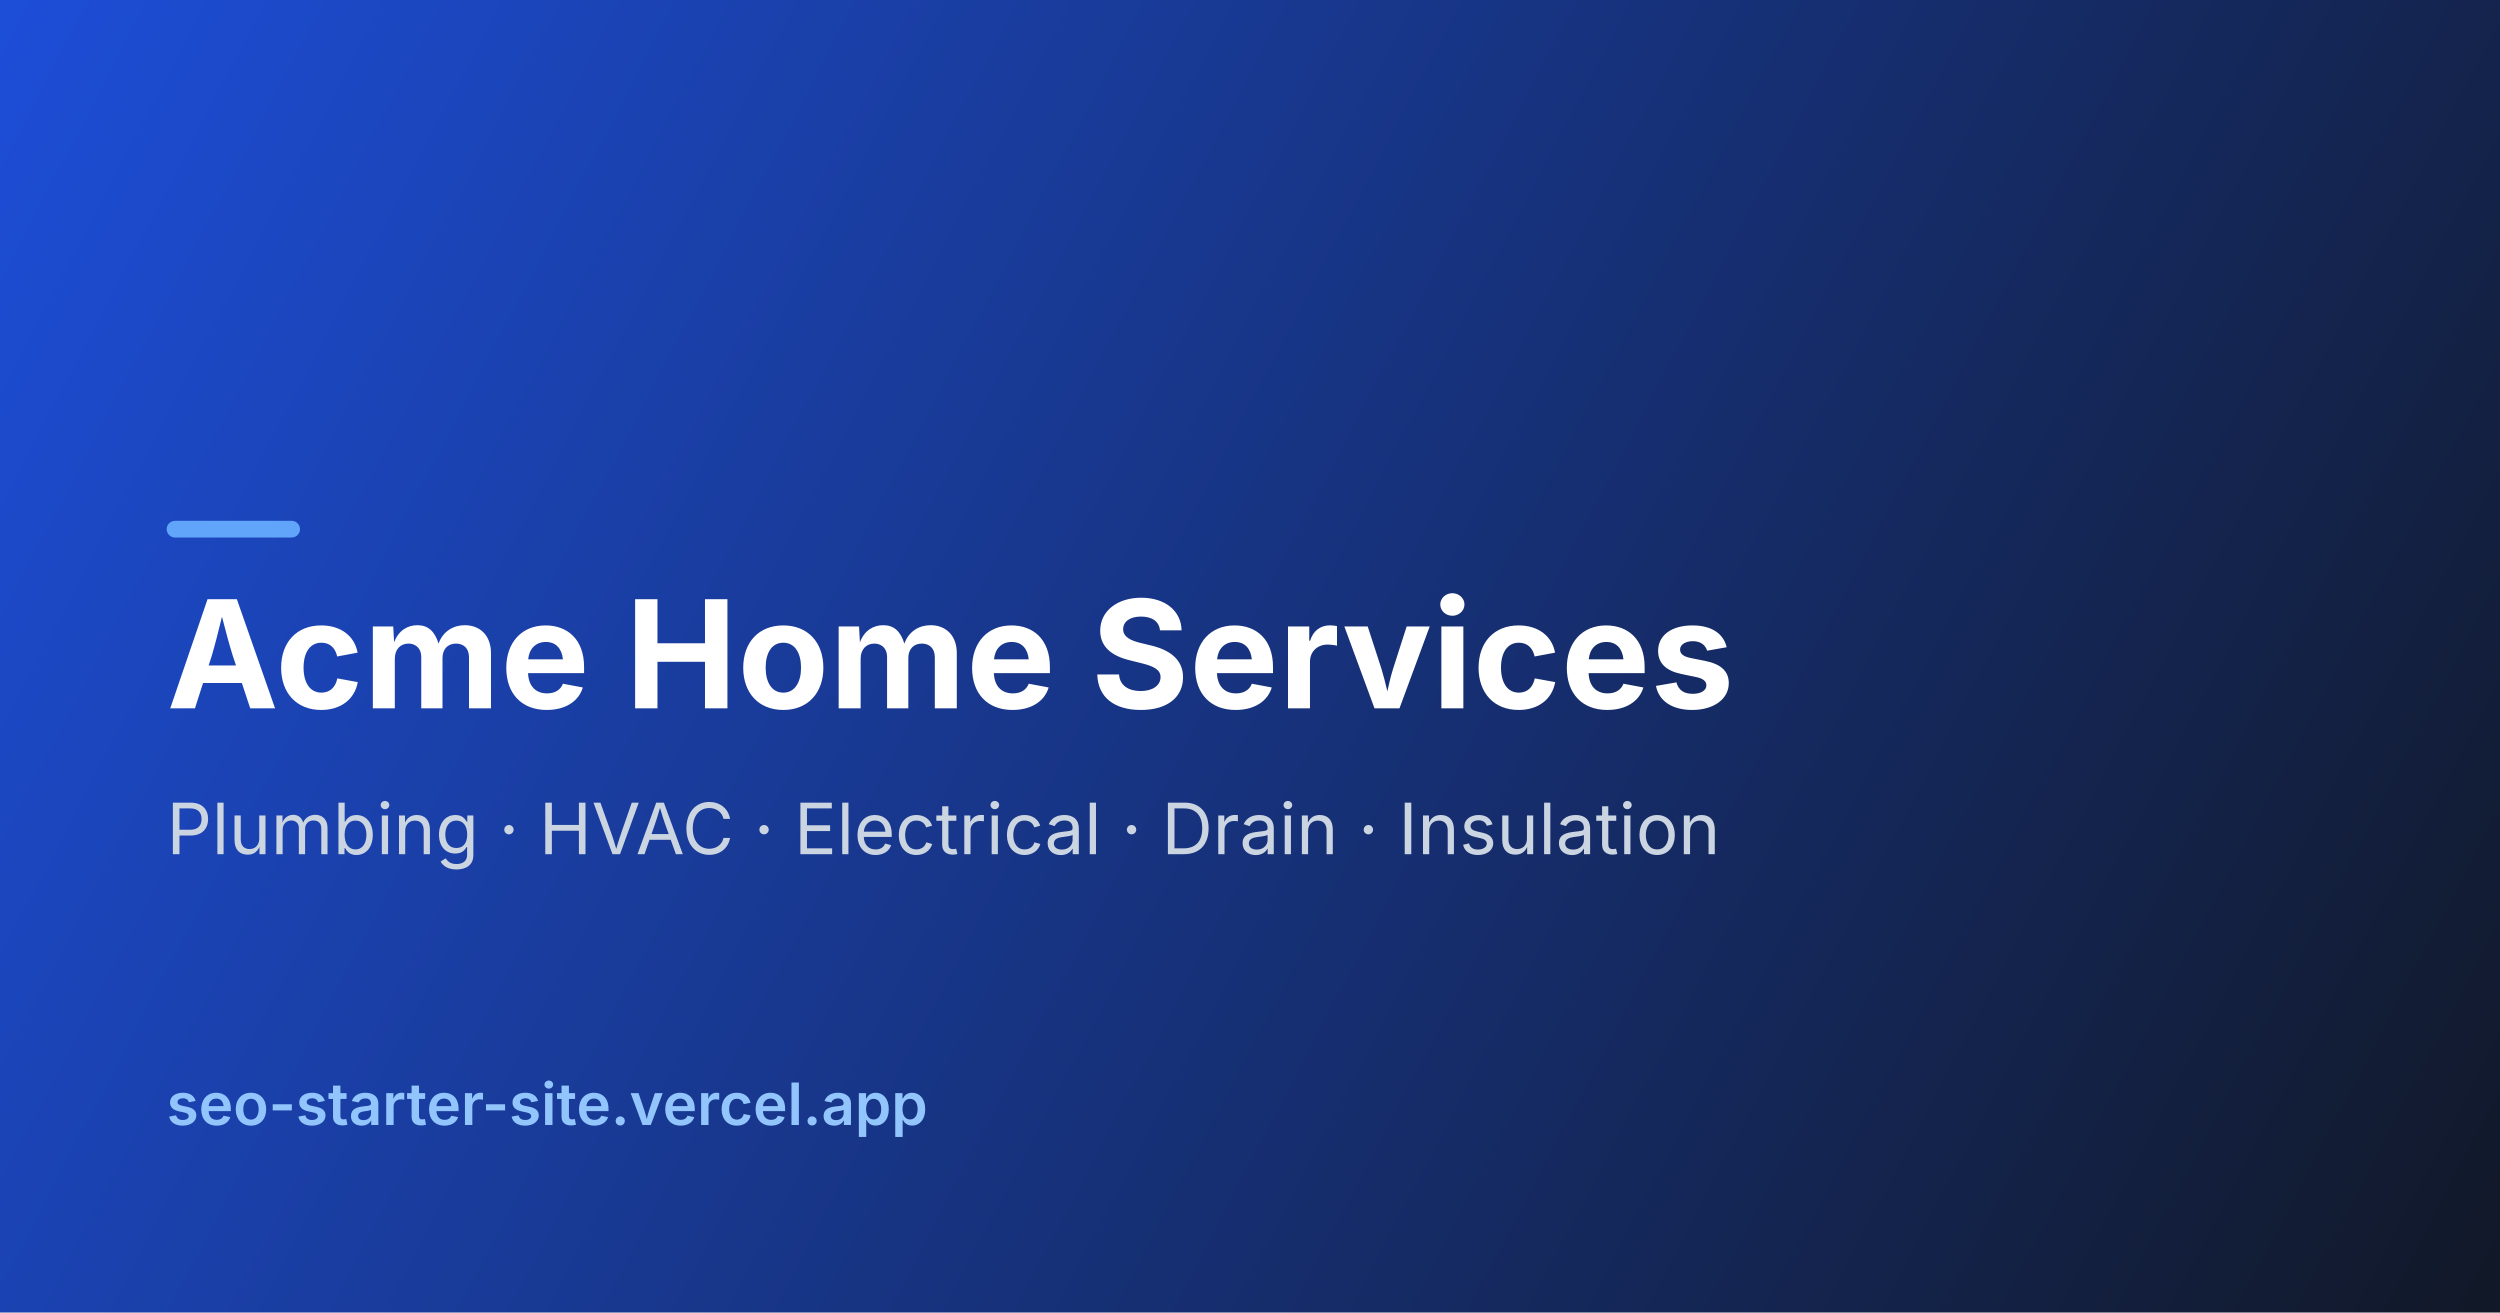
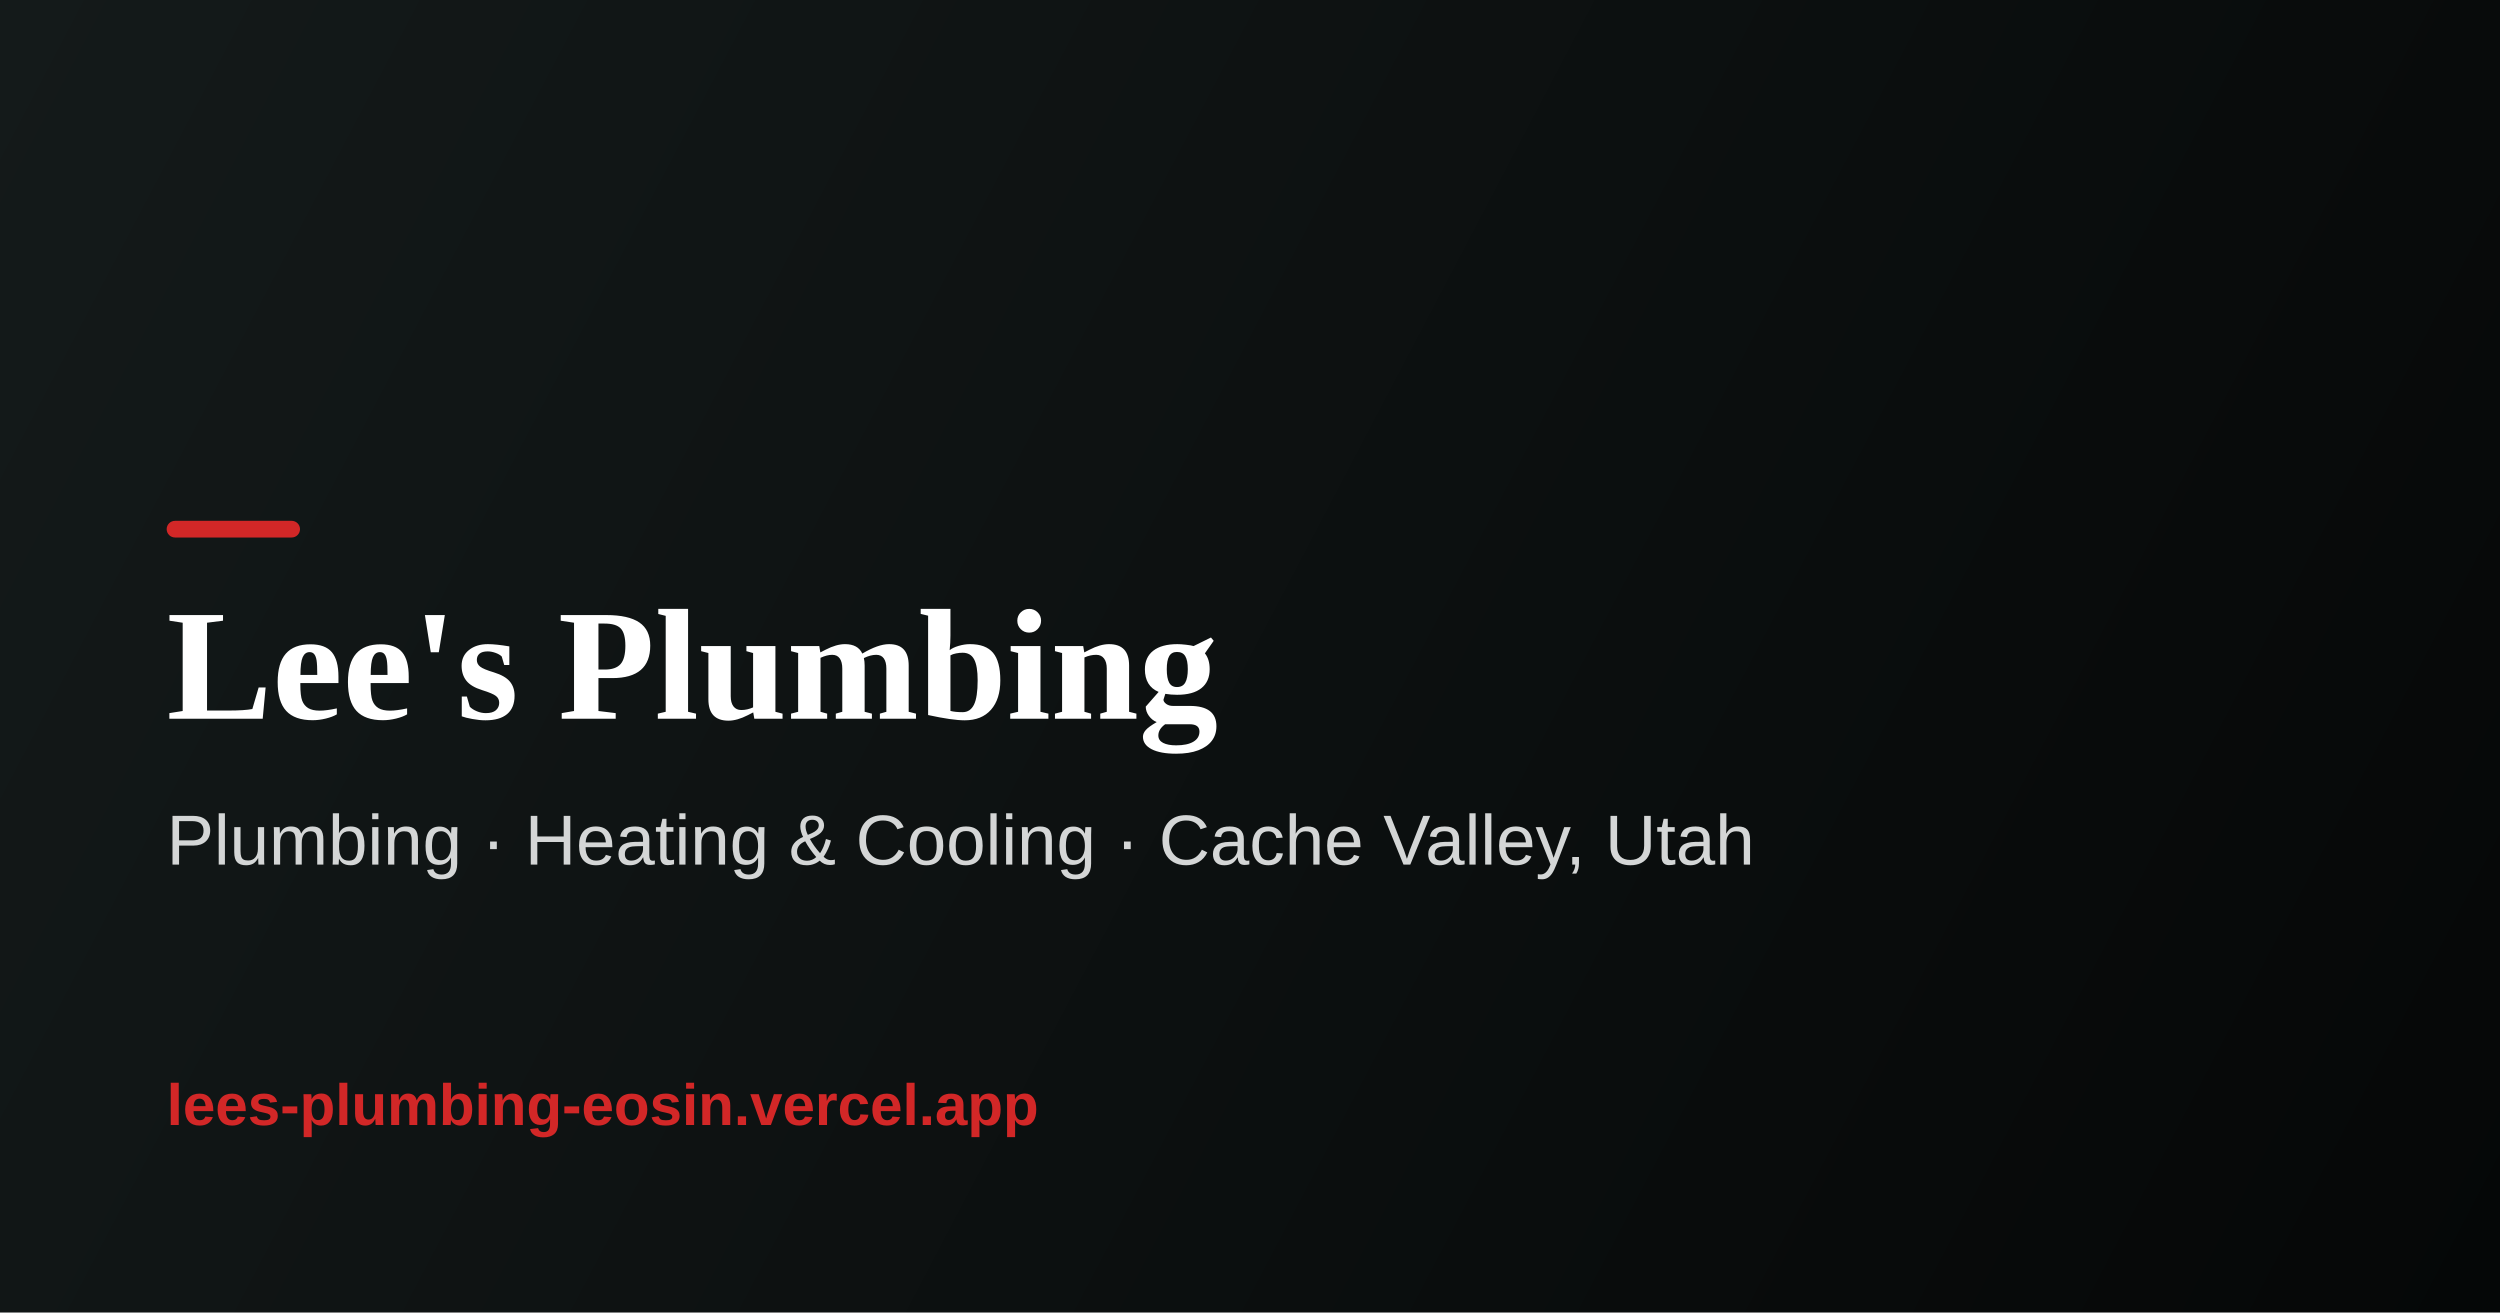
<svg xmlns="http://www.w3.org/2000/svg" width="1200" height="630" viewBox="0 0 1200 630" fill="none">
  <defs>
    <linearGradient id="bg" x1="0" y1="0" x2="1200" y2="630" gradientUnits="userSpaceOnUse">
-       <stop offset="0" stop-color="#1d4ed8" />
-       <stop offset="1" stop-color="#111827" />
+       <stop offset="0" stop-color="#141a1a" />
+       <stop offset="1" stop-color="#050707" />
    </linearGradient>
  </defs>
  <rect width="1200" height="630" fill="url(#bg)" />
-   <rect x="80" y="250" width="64" height="8" rx="4" fill="#60a5fa" />
-   <text x="80" y="340" font-family="Inter, Arial, sans-serif" font-size="72" font-weight="700" fill="#ffffff">
-     Acme Home Services
+   <rect x="80" y="250" width="64" height="8" rx="4" fill="#D22727" />
+   <text x="80" y="345" font-family="Georgia, 'Times New Roman', serif" font-size="76" font-weight="700" fill="#FFFFFF">
+     Lee's Plumbing
  </text>
-   <text x="80" y="410" font-family="Inter, Arial, sans-serif" font-size="34" font-weight="400" fill="#cbd5e1">
-     Plumbing · HVAC · Electrical · Drain · Insulation
+   <text x="80" y="415" font-family="Arial, Helvetica, sans-serif" font-size="34" font-weight="400" fill="#d4d6d6">
+     Plumbing · Heating &amp; Cooling · Cache Valley, Utah
  </text>
-   <text x="80" y="540" font-family="Inter, Arial, sans-serif" font-size="28" font-weight="600" fill="#93c5fd">
-     seo-starter-site.vercel.app
+   <text x="80" y="540" font-family="Arial, Helvetica, sans-serif" font-size="28" font-weight="600" fill="#D22727">
+     lees-plumbing-eosin.vercel.app
  </text>
</svg>
